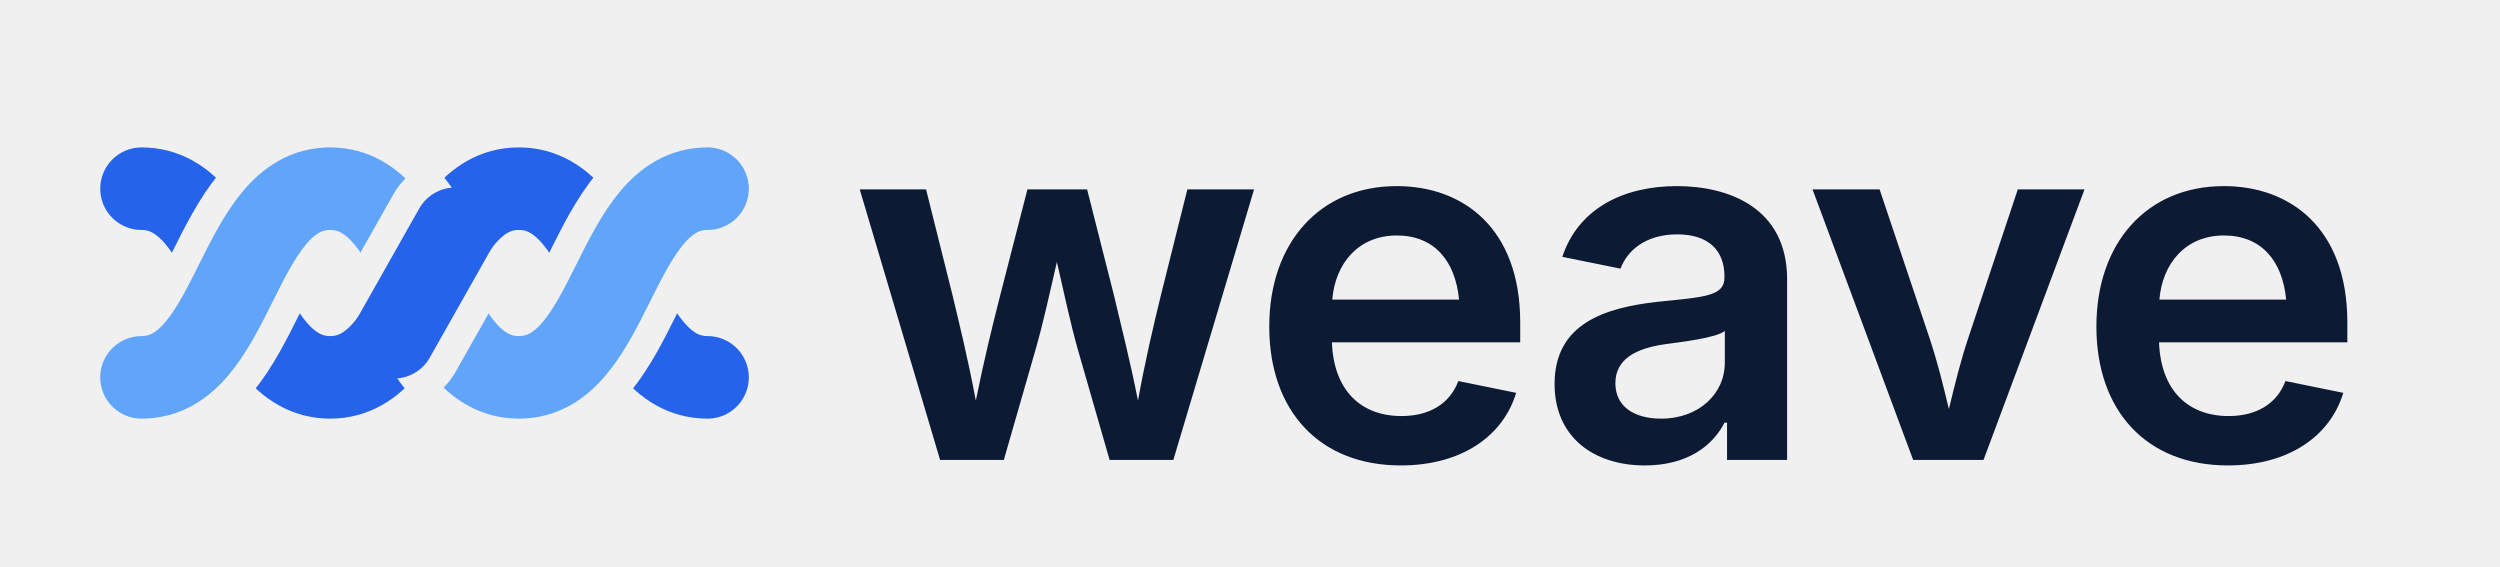
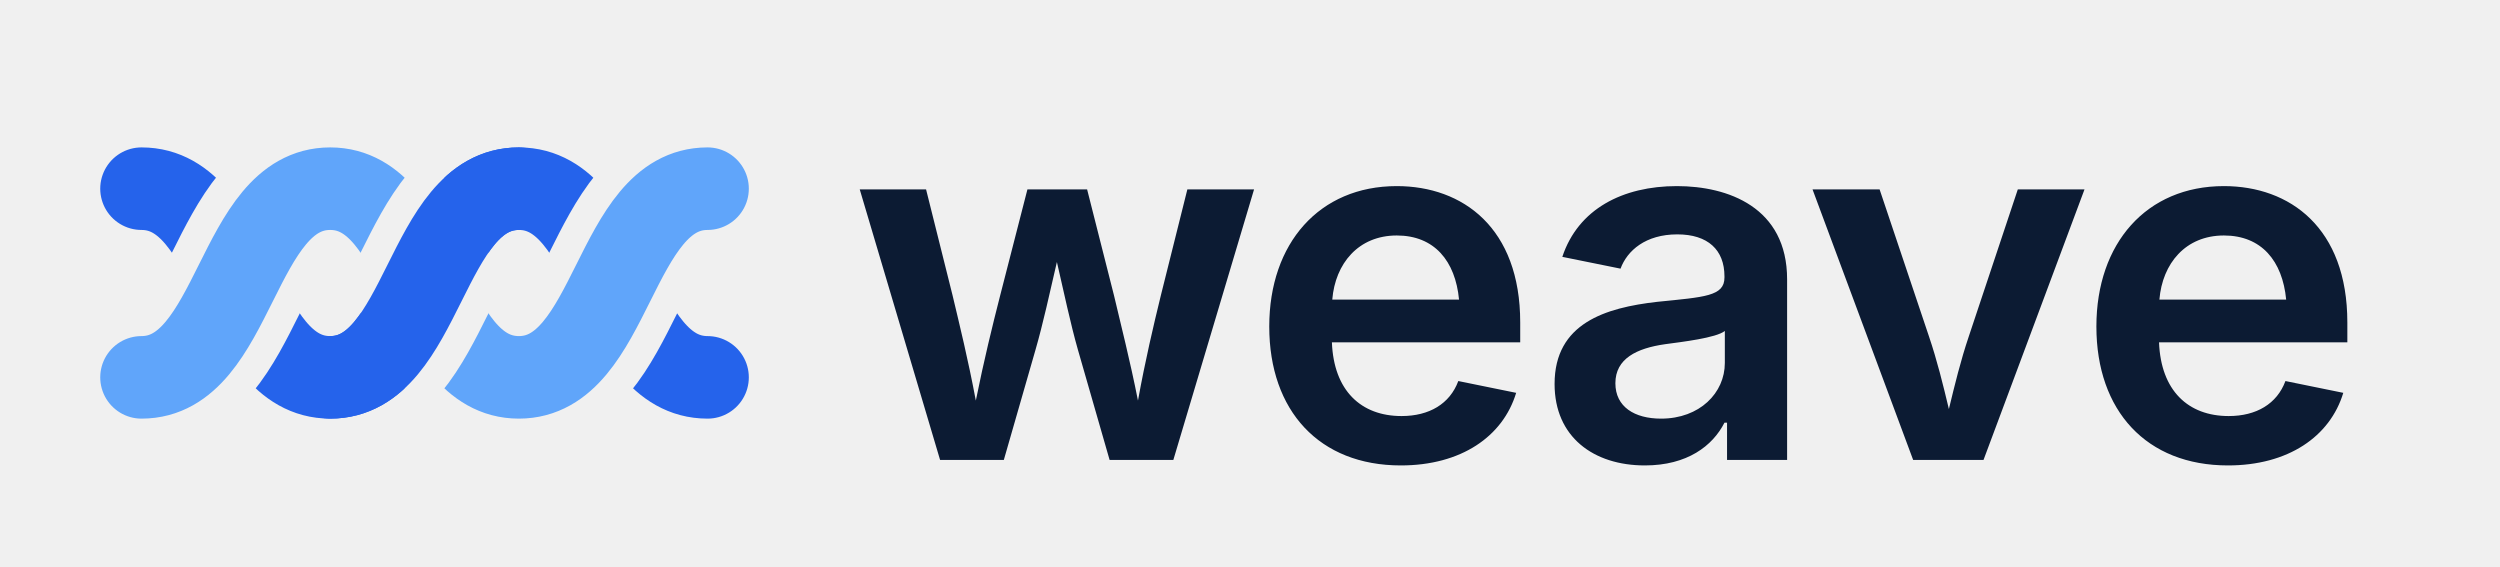
<svg xmlns="http://www.w3.org/2000/svg" viewBox="6 12 106 24">
  <defs>
    <mask id="wA" maskUnits="userSpaceOnUse" x="-24" y="-24" width="96" height="96">
      <rect x="-24" y="-24" width="96" height="96" fill="#fff" />
      <path d="M12,28 C16,28 16,20 20,20 C24,20 24,28 28,28 C32,28 32,20 36,20" fill="none" stroke="#000" stroke-width="6" stroke-linecap="round" />
    </mask>
    <mask id="wB" maskUnits="userSpaceOnUse" x="-24" y="-24" width="96" height="96">
      <rect x="-24" y="-24" width="96" height="96" fill="#fff" />
-       <path d="M22.7,26.3 Q24,24 25.3,21.7" fill="none" stroke="#000" stroke-width="6" stroke-linecap="round" />
+       <path d="M20,28 C24,28 24,20 28,20" fill="none" stroke="#000" stroke-width="6" stroke-linecap="round" />
    </mask>
  </defs>
  <path d="M12,20 C16,20 16,28 20,28 C24,28 24,20 28,20 C32,20 32,28 36,28" fill="none" stroke="#2563eb" stroke-width="3.5" stroke-linecap="round" mask="url(#wA)" />
  <path d="M12,28 C16,28 16,20 20,20 C24,20 24,28 28,28 C32,28 32,20 36,20" fill="none" stroke="#60a5fa" stroke-width="3.5" stroke-linecap="round" mask="url(#wB)" />
-   <path d="M22.7,26.3 Q24,24 25.3,21.7" fill="none" stroke="#2563eb" stroke-width="3.5" stroke-linecap="round" />
+   <path d="M20,28 C24,28 24,20 28,20" fill="none" stroke="#2563eb" stroke-width="3.5" stroke-linecap="round" />
  <text x="42" y="31.5" font-family="Outfit, -apple-system, 'Segoe UI', sans-serif" font-size="21" font-weight="600" letter-spacing="-0.4" fill="#0c1b33">weave</text>
</svg>
